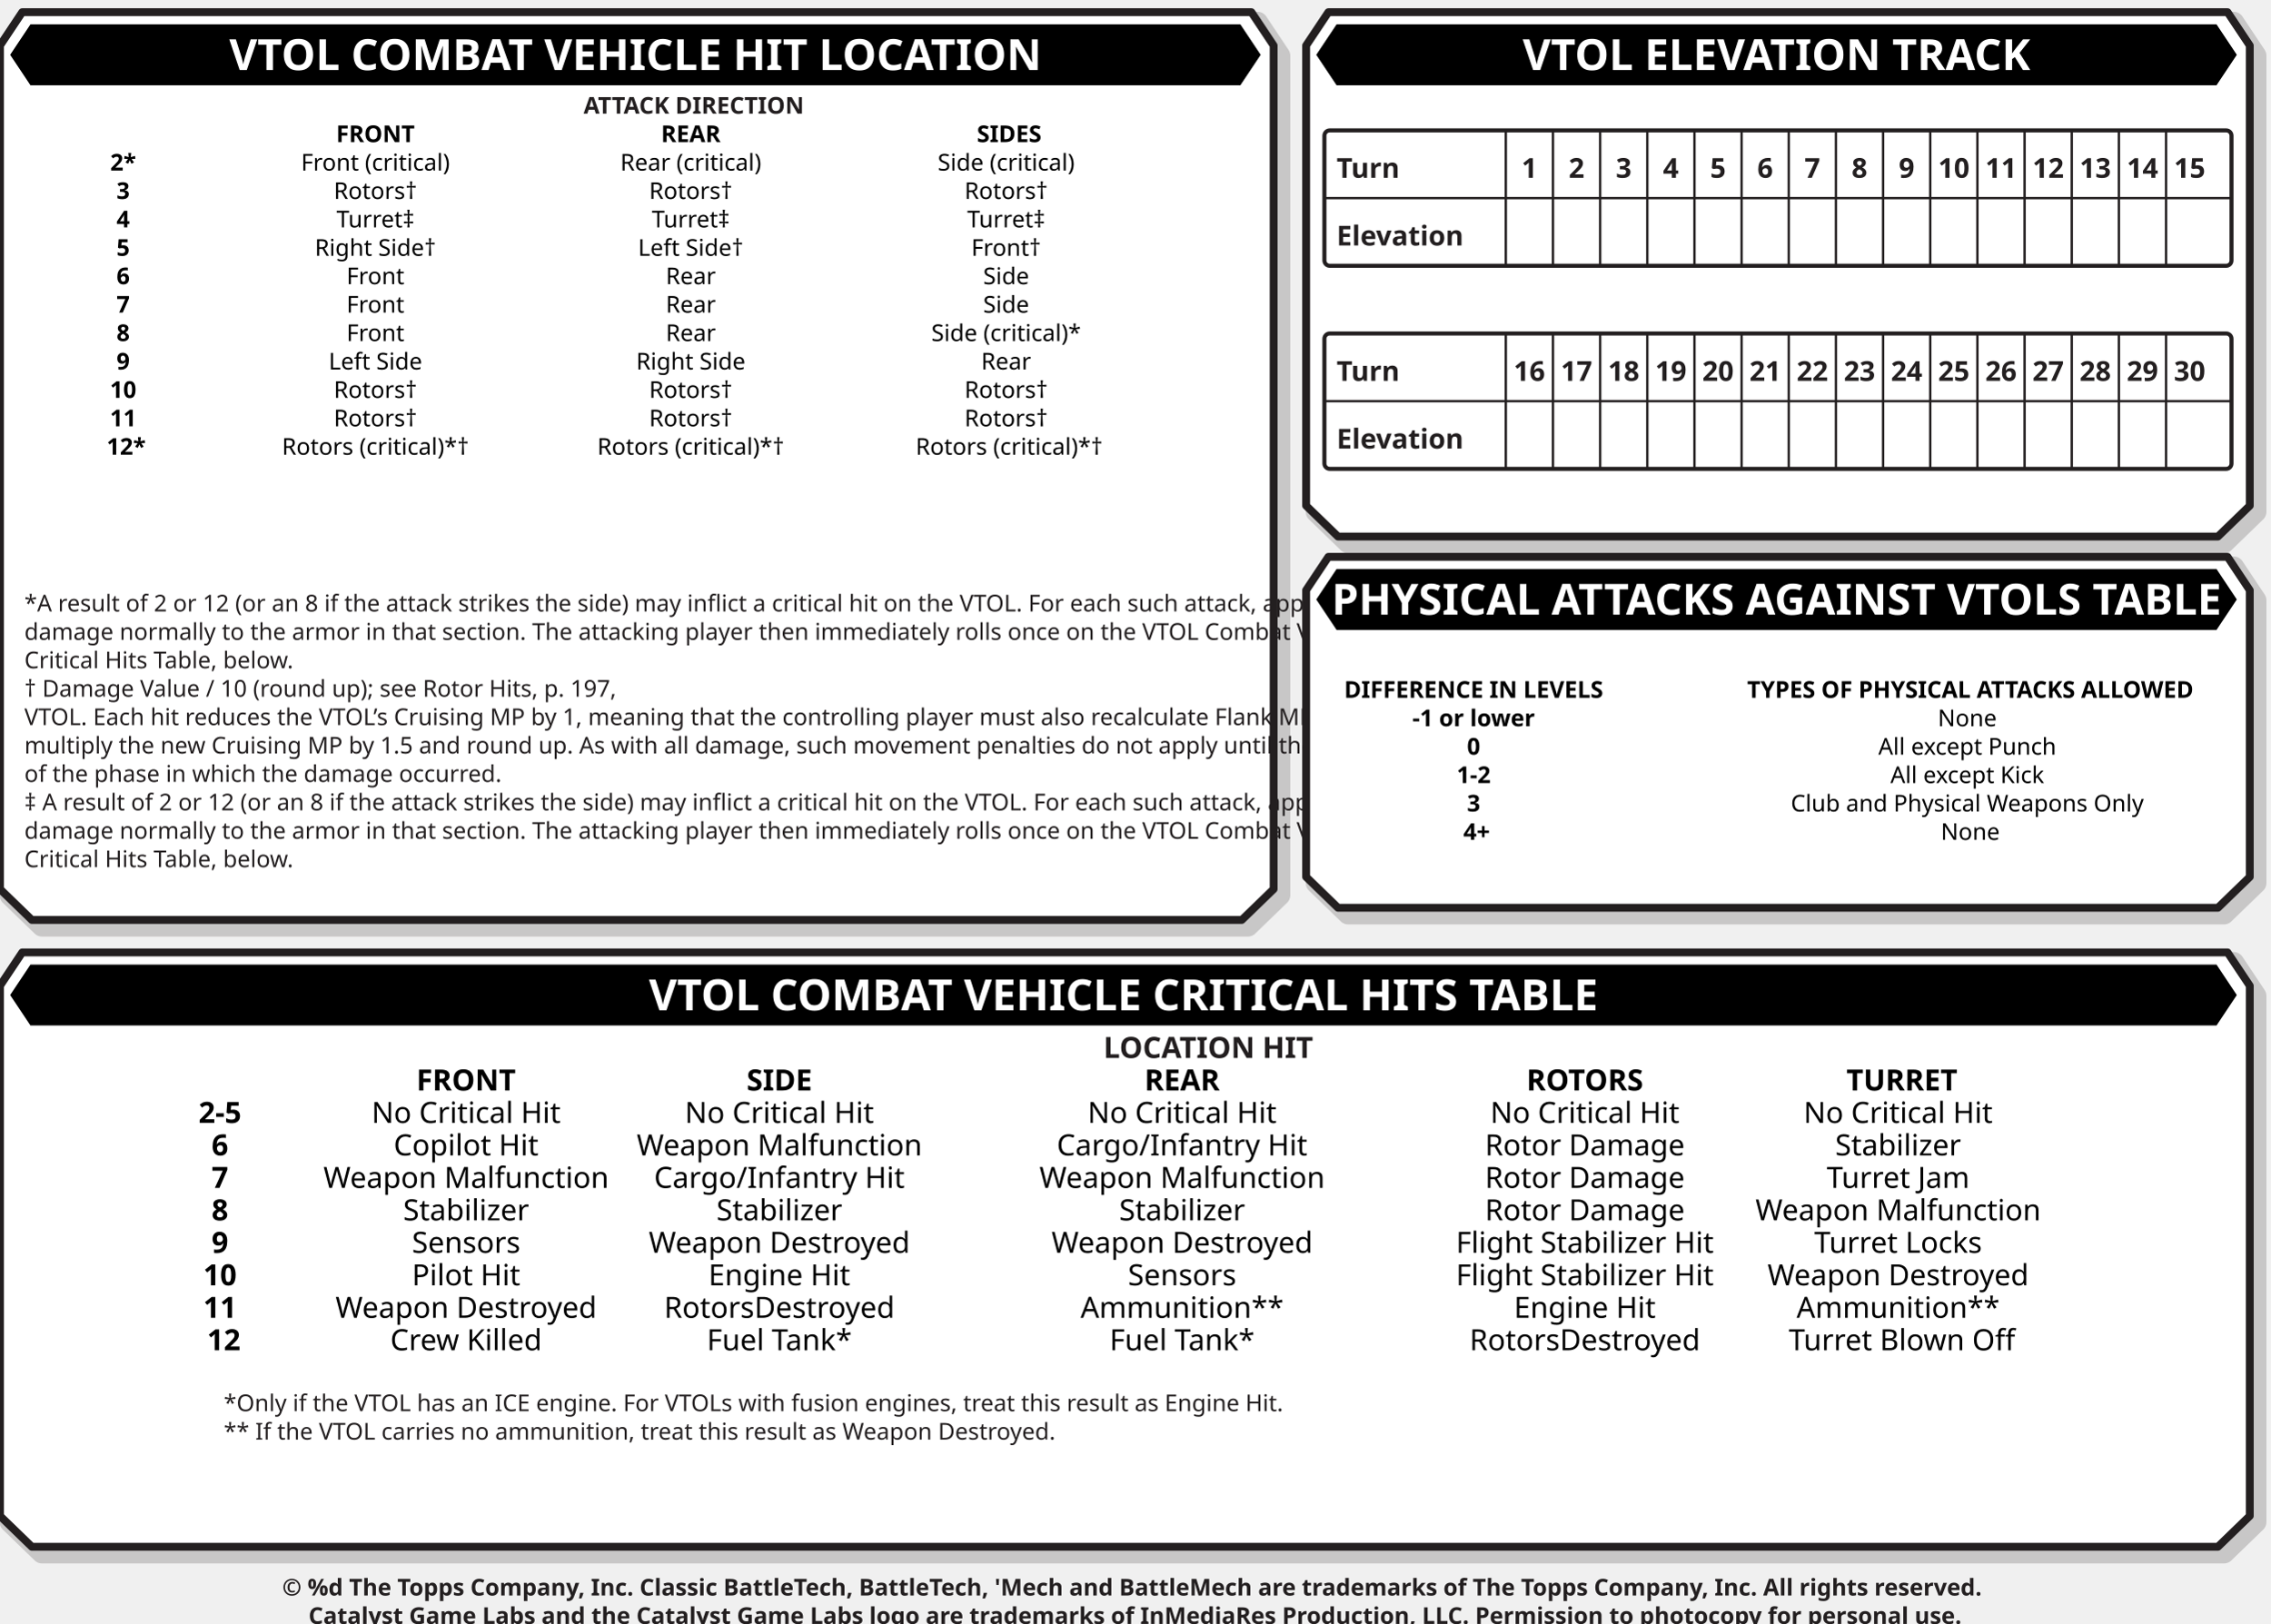
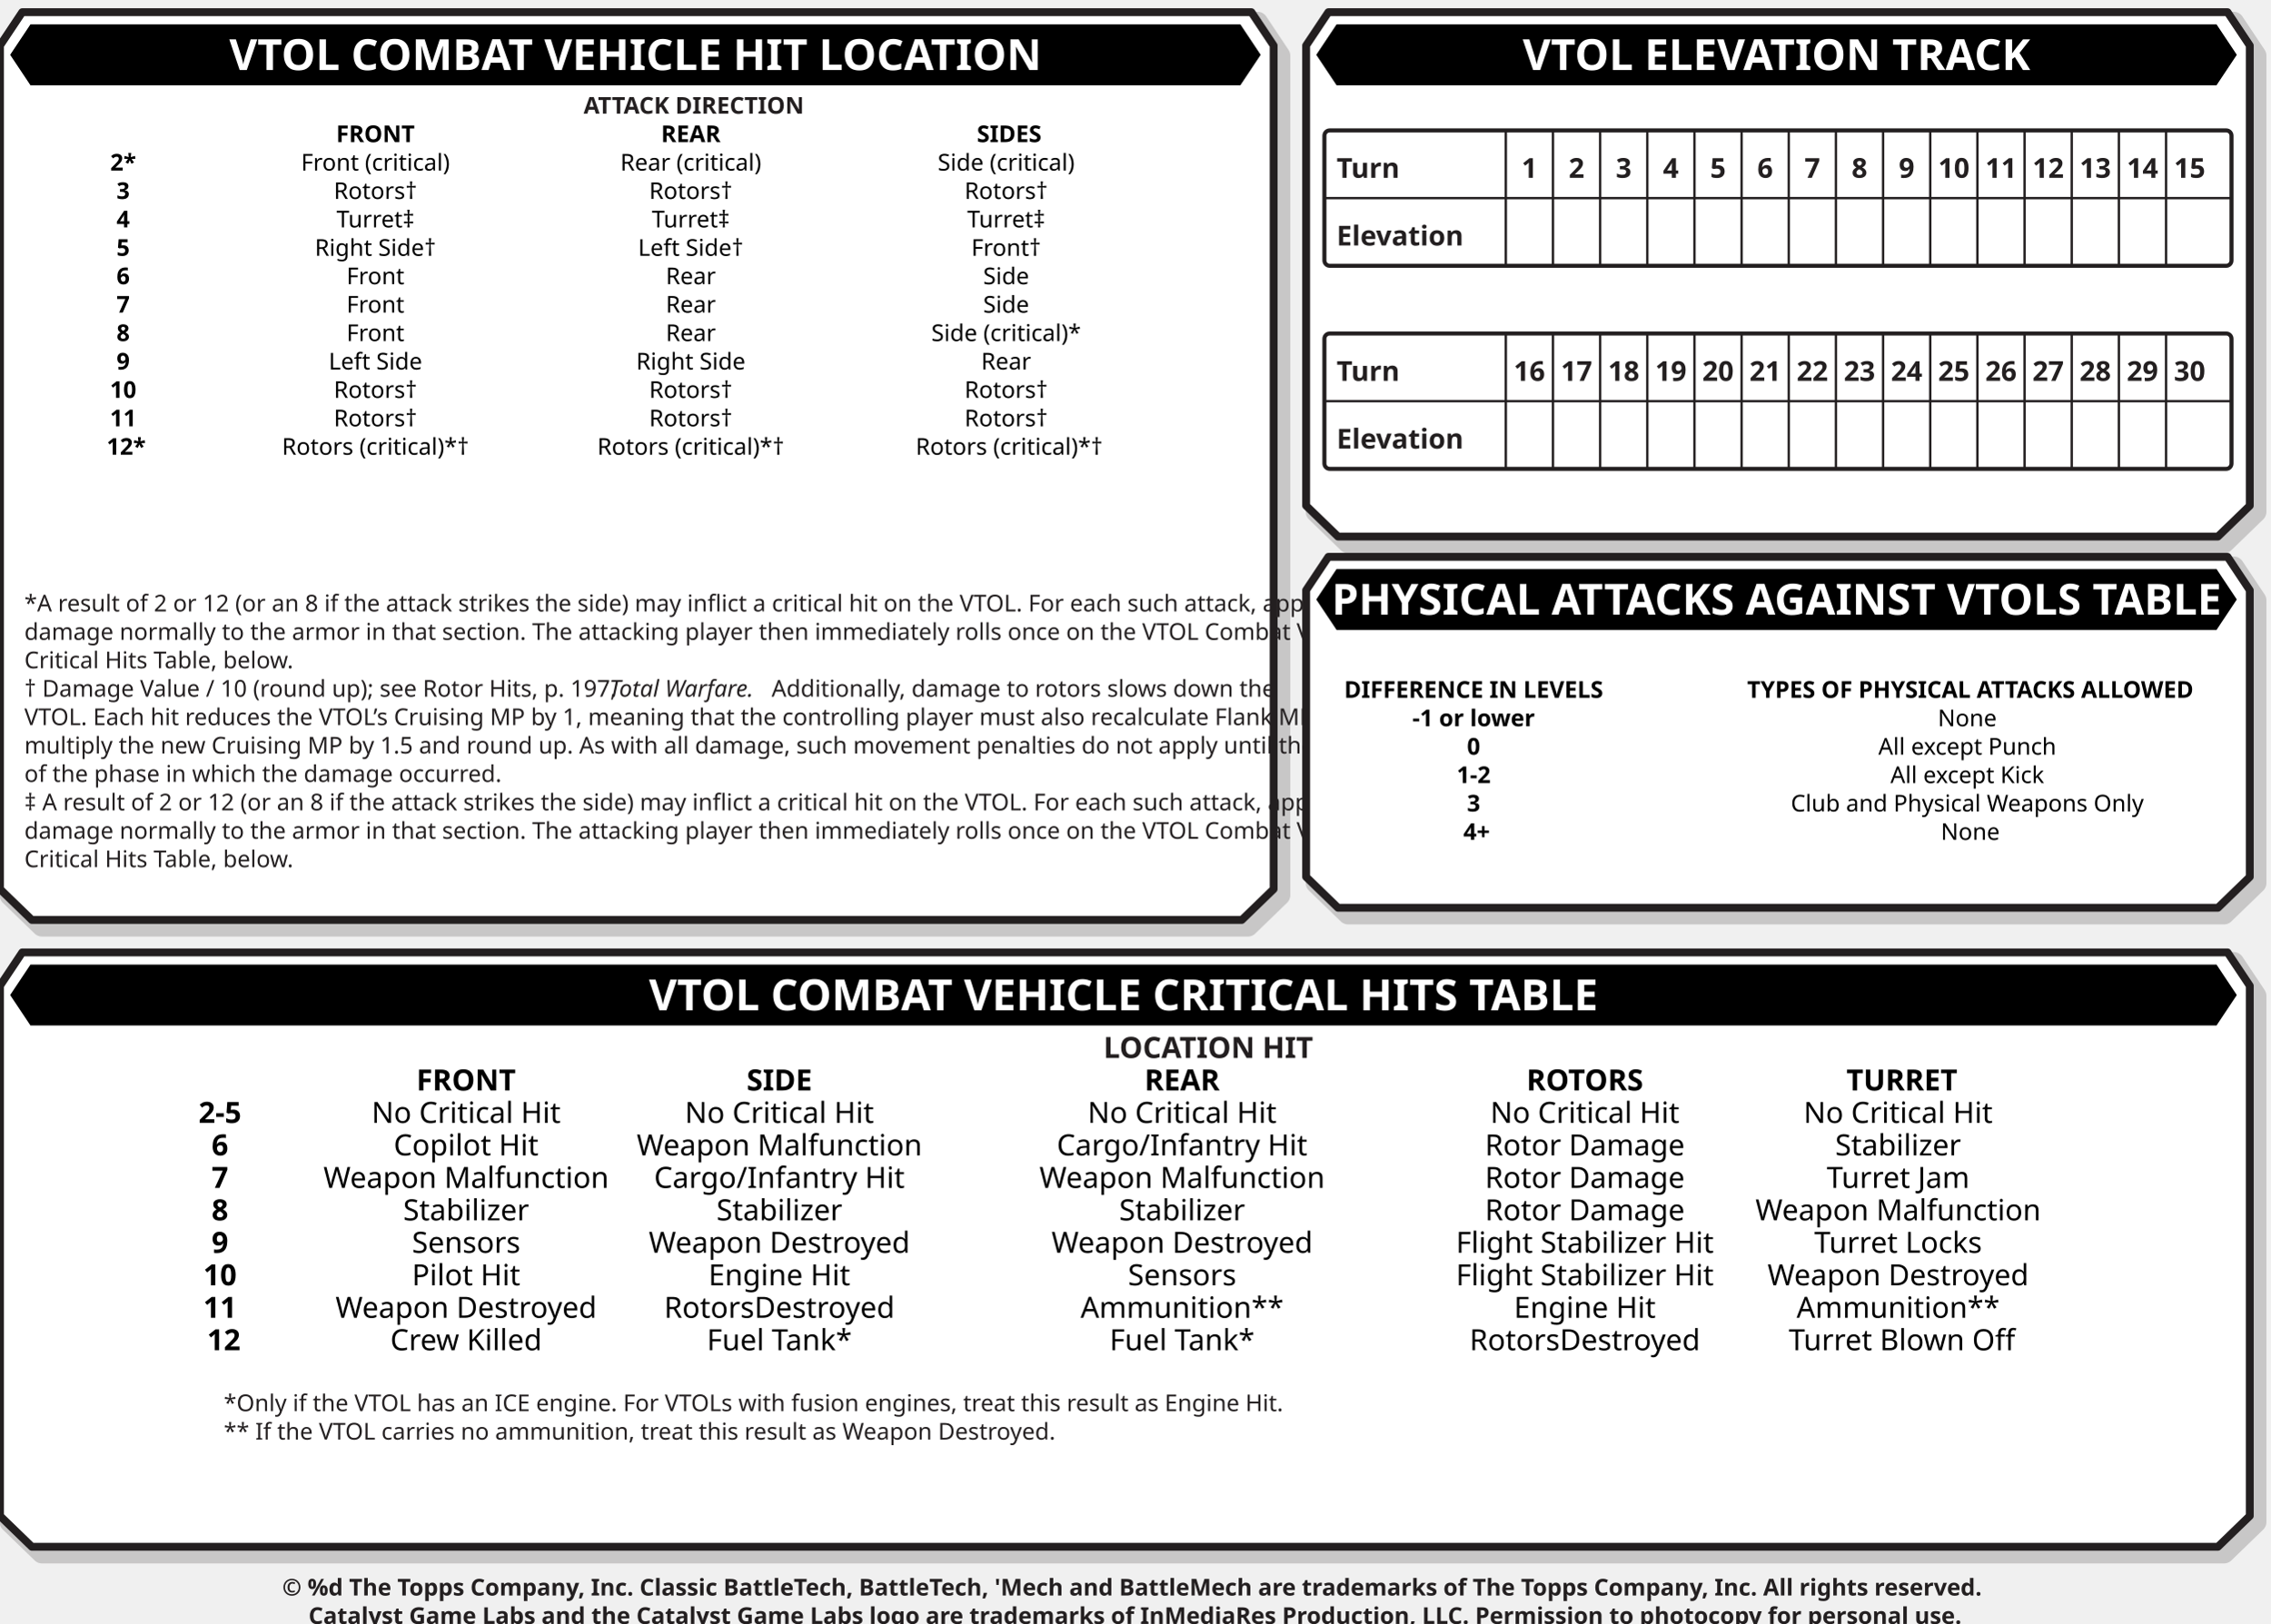
<svg xmlns="http://www.w3.org/2000/svg" contentScriptType="text/ecmascript" width="559.0" zoomAndPan="magnify" contentStyleType="text/css" height="400.0" preserveAspectRatio="xMidYMid meet" version="1.0">
  <g style="mml-color-elements:" id="rs_template">
    <text font-size="5.7px" transform="translate (279.5 400.0)" fill="#231f20" text-anchor="middle" font-family="Eurostile" id="footer" font-weight="bold">
      <tspan lengthAdjust="spacingAndGlyphs" x="0.0" id="tspanCopyright" y="-7.000" textLength="531.050">© %d The Topps Company, Inc. Classic BattleTech, BattleTech, 'Mech and BattleMech are trademarks of The Topps Company, Inc. All rights reserved.</tspan>
      <tspan lengthAdjust="spacingAndGlyphs" x="0.0" y="0" textLength="503.100">Catalyst Game Labs and the Catalyst Game Labs logo are trademarks of InMediaRes Production, LLC. Permission to photocopy for personal use.</tspan>
    </text>
    <g transform="translate (0.000 3.000)">
      <g>
        <path fill="#ffffff" d="M 2.5,10.714 L 7.975,2.500 L 309.655,2.500 l 5.475,8.214 L 315.130,217.500 l -7.845,7.600 L 10.345,225.100 l -7.845,-7.600 Z" stroke-width="5.2" stroke-linejoin="round" stroke="#c8c7c7" />
        <path fill="#ffffff" d="M 0.0,8.214 L 5.475,0.000 L 308.155,0.000 l 5.475,8.214 L 313.630,216.000 l -7.845,7.600 L 7.845,223.600 l -7.845,-7.600 Z" stroke-width="1.932" stroke-linejoin="round" stroke="#231f20" />
        <g transform="translate (2.5,3.0)">
          <path fill="#000000" d="M 0,7.500 l 4.999,-7.500 h 297.940 l 4.999,7.500 l -4.999,7.500 h -297.940 Z" />
          <text x="153.969" y="11.250" fill="#ffffff" text-anchor="middle" style="font-family:Eurostile;font-size:10.600px;font-weight:bold;font-style:normal" textLength="180.295" lengthAdjust="spacingAndGlyphs">VTOL COMBAT VEHICLE HIT LOCATION</text>
        </g>
      </g>
      <text fill="#231f20" x="170.847" y="25.000" style="font-family:Eurostile;font-size:5.700px;font-weight:bold;font-style:normal" text-anchor="middle">ATTACK DIRECTION</text>
      <g transform="translate (0.000 32.000)">
        <text text-anchor="middle" style="font-family:Eurostile;font-size:5.700px;font-weight:bold;font-style:normal">
          <tspan x="93.189" y="0.000">FRONT</tspan>
          <tspan x="170.847" y="0.000">REAR</tspan>
          <tspan x="248.504" y="0.000">SIDES</tspan>
        </text>
        <text text-anchor="middle" style="font-family:Eurostile;font-size:5.700px;font-weight:bold;font-style:normal">
          <tspan x="31.063" y="7.000">2*</tspan>
          <tspan x="31.063" y="14.000">3</tspan>
          <tspan x="31.063" y="21.000">4</tspan>
          <tspan x="31.063" y="28.000">5</tspan>
          <tspan x="31.063" y="35.000">6</tspan>
          <tspan x="31.063" y="42.000">7</tspan>
          <tspan x="31.063" y="49.000">8</tspan>
          <tspan x="31.063" y="56.000">9</tspan>
          <tspan x="31.063" y="63.000">10</tspan>
          <tspan x="31.063" y="70.000">11</tspan>
          <tspan x="31.063" y="77.000">12*</tspan>
        </text>
        <text text-anchor="middle" style="font-family:Eurostile;font-size:5.700px;font-weight:normal;font-style:normal">
          <tspan x="93.189" y="7.000">Front (critical)</tspan>
          <tspan x="170.847" y="7.000">Rear (critical)</tspan>
          <tspan x="248.504" y="7.000">Side (critical)</tspan>
          <tspan x="93.189" y="14.000">Rotors†</tspan>
          <tspan x="170.847" y="14.000">Rotors†</tspan>
          <tspan x="248.504" y="14.000">Rotors†</tspan>
          <tspan x="93.189" y="21.000">Turret‡</tspan>
          <tspan x="170.847" y="21.000">Turret‡</tspan>
          <tspan x="248.504" y="21.000">Turret‡</tspan>
          <tspan x="93.189" y="28.000">Right Side†</tspan>
          <tspan x="170.847" y="28.000">Left Side†</tspan>
          <tspan x="248.504" y="28.000">Front†</tspan>
          <tspan x="93.189" y="35.000">Front</tspan>
          <tspan x="170.847" y="35.000">Rear</tspan>
          <tspan x="248.504" y="35.000">Side</tspan>
          <tspan x="93.189" y="42.000">Front</tspan>
          <tspan x="170.847" y="42.000">Rear</tspan>
          <tspan x="248.504" y="42.000">Side</tspan>
          <tspan x="93.189" y="49.000">Front</tspan>
          <tspan x="170.847" y="49.000">Rear</tspan>
          <tspan x="248.504" y="49.000">Side (critical)*</tspan>
          <tspan x="93.189" y="56.000">Left Side</tspan>
          <tspan x="170.847" y="56.000">Right Side</tspan>
          <tspan x="248.504" y="56.000">Rear</tspan>
          <tspan x="93.189" y="63.000">Rotors†</tspan>
          <tspan x="170.847" y="63.000">Rotors†</tspan>
          <tspan x="248.504" y="63.000">Rotors†</tspan>
          <tspan x="93.189" y="70.000">Rotors†</tspan>
          <tspan x="170.847" y="70.000">Rotors†</tspan>
          <tspan x="248.504" y="70.000">Rotors†</tspan>
          <tspan x="93.189" y="77.000">Rotors (critical)*†</tspan>
          <tspan x="170.847" y="77.000">Rotors (critical)*†</tspan>
          <tspan x="248.504" y="77.000">Rotors (critical)*†</tspan>
        </text>
      </g>
      <g transform="translate(0,140.600)">
        <text x="6.000" y="7.000" fill="#231f20" text-anchor="start" style="font-family:Eurostile;font-size:5.700px;font-weight:normal;font-style:normal" textLength="301.630" lengthAdjust="spacingAndGlyphs">*A result of 2 or 12 (or an 8 if the attack strikes the side) may inflict a critical hit on the VTOL. For each such attack, apply</text>
        <text x="6.000" y="14.000" fill="#231f20" text-anchor="start" style="font-family:Eurostile;font-size:5.700px;font-weight:normal;font-style:normal" textLength="301.630" lengthAdjust="spacingAndGlyphs">damage normally to the armor in that section. The attacking player then immediately rolls once on the VTOL Combat Vehicle</text>
        <text fill="#231f20" x="6.000" y="21.000" style="font-family:Eurostile;font-size:5.700px;font-weight:normal;font-style:normal;mml-field-width:16892.987" text-anchor="start">Critical Hits Table, below.</text>
-         <text x="6.000" y="28.000" fill="#231f20" text-anchor="start" style="font-family:Eurostile;font-size:5.700px;font-weight:normal;font-style:normal" textLength="40999.938" lengthAdjust="spacingAndGlyphs">† Damage Value / 10 (round up); see Rotor Hits, p. 197, </text>
-         <text x="41005.938" y="28.000" fill="#231f20" text-anchor="start" style="font-family:Eurostile;font-size:5.700px;font-weight:normal;font-style:italic" textLength="11274.857" lengthAdjust="spacingAndGlyphs">Total Warfare.</text>
-         <text x="52280.795" y="28.000" fill="#231f20" text-anchor="start" style="font-family:Eurostile;font-size:5.700px;font-weight:normal;font-style:normal" textLength="33006.181" lengthAdjust="spacingAndGlyphs"> Additionally, damage to rotors slows down the</text>
+         <text x="6.000" y="28.000" fill="#231f20" text-anchor="start" style="font-family:Eurostile;font-size:5.700px;font-weight:normal;font-style:normal" textLength="143" lengthAdjust="spacingAndGlyphs">† Damage Value / 10 (round up); see Rotor Hits, p. 197, </text>
+         <text x="150" y="28.000" fill="#231f20" text-anchor="start" style="font-family:Eurostile;font-size:5.700px;font-weight:normal;font-style:italic" textLength="37.320" lengthAdjust="spacingAndGlyphs">Total Warfare.</text>
+         <text x="190" y="28.000" fill="#231f20" text-anchor="start" style="font-family:Eurostile;font-size:5.700px;font-weight:normal;font-style:normal" textLength="117.320" lengthAdjust="spacingAndGlyphs"> Additionally, damage to rotors slows down the</text>
        <text x="6.000" y="35.000" fill="#231f20" text-anchor="start" style="font-family:Eurostile;font-size:5.700px;font-weight:normal;font-style:normal" textLength="301.630" lengthAdjust="spacingAndGlyphs">VTOL. Each hit reduces the VTOL’s Cruising MP by 1, meaning that the controlling player must also recalculate Flank MP;</text>
        <text x="6.000" y="42.000" fill="#231f20" text-anchor="start" style="font-family:Eurostile;font-size:5.700px;font-weight:normal;font-style:normal" textLength="301.630" lengthAdjust="spacingAndGlyphs">multiply the new Cruising MP by 1.5 and round up. As with all damage, such movement penalties do not apply until the end</text>
        <text fill="#231f20" x="6.000" y="49.000" style="font-family:Eurostile;font-size:5.700px;font-weight:normal;font-style:normal;mml-field-width:2953591.811" text-anchor="start">of the phase in which the damage occurred.</text>
        <text x="6.000" y="56.000" fill="#231f20" text-anchor="start" style="font-family:Eurostile;font-size:5.700px;font-weight:normal;font-style:normal" textLength="301.630" lengthAdjust="spacingAndGlyphs">‡ A result of 2 or 12 (or an 8 if the attack strikes the side) may inflict a critical hit on the VTOL. For each such attack, apply</text>
        <text x="6.000" y="63.000" fill="#231f20" text-anchor="start" style="font-family:Eurostile;font-size:5.700px;font-weight:normal;font-style:normal" textLength="301.630" lengthAdjust="spacingAndGlyphs">damage normally to the armor in that section. The attacking player then immediately rolls once on the VTOL Combat Vehicle</text>
        <text fill="#231f20" x="6.000" y="70.000" style="font-family:Eurostile;font-size:5.700px;font-weight:normal;font-style:normal;mml-field-width:16934.482" text-anchor="start">Critical Hits Table, below.</text>
      </g>
    </g>
    <g transform="translate (321.630 3.000)">
      <g>
        <path fill="#ffffff" d="M 2.5,10.714 L 7.975,2.500 L 228.395,2.500 l 5.475,8.214 L 233.870,123.060 l -7.845,7.600 L 10.345,130.660 l -7.845,-7.600 Z" stroke-width="5.2" stroke-linejoin="round" stroke="#c8c7c7" />
        <path fill="#ffffff" d="M 0.0,8.214 L 5.475,0.000 L 226.895,0.000 l 5.475,8.214 L 232.370,121.560 l -7.845,7.600 L 7.845,129.160 l -7.845,-7.600 Z" stroke-width="1.932" stroke-linejoin="round" stroke="#231f20" />
        <g transform="translate (2.5,3.0)">
          <path fill="#000000" d="M 0,7.500 l 4.999,-7.500 h 216.680 l 4.999,7.500 l -4.999,7.500 h -216.680 Z" />
          <text x="113.339" y="11.250" fill="#ffffff" text-anchor="middle" style="font-family:Eurostile;font-size:10.600px;font-weight:bold;font-style:normal" textLength="115.026" lengthAdjust="spacingAndGlyphs">VTOL ELEVATION TRACK</text>
        </g>
      </g>
      <path fill="none" d="M 4.500,30.431 c 0,-0.726 0.589,-1.315 1.315,-1.315 l 220.740,0 c 0.726,0 1.315,0.589, 1.315,1.315 l 0,30.718 c 0,0.726 -0.589,1.315, -1.315,1.315 l -220.740,0 c -0.726,0 -1.315,-0.589, -1.315,-1.315Z" stroke-width="1.0" stroke-linejoin="round" stroke="#231f20" />
      <path fill="none" stroke-width="0.58" d="M 4.500,45.790 h223.370 M 49.174,29.116 v33.348  M 60.787,29.116 v33.348  M 72.400,29.116 v33.348  M 84.013,29.116 v33.348  M 95.626,29.116 v33.348  M 107.239,29.116 v33.348  M 118.852,29.116 v33.348  M 130.465,29.116 v33.348  M 142.079,29.116 v33.348  M 153.692,29.116 v33.348  M 165.305,29.116 v33.348  M 176.918,29.116 v33.348  M 188.531,29.116 v33.348  M 200.144,29.116 v33.348  M 211.757,29.116 v33.348" stroke-linecap="round" stroke-linejoin="miter" stroke="#231f20" />
      <text fill="#231f20" x="7.500" y="40.790" style="font-family:Eurostile;font-size:6.760px;font-weight:bold;font-style:normal" text-anchor="start">Turn</text>
      <text fill="#231f20" x="7.500" y="57.464" style="font-family:Eurostile;font-size:6.760px;font-weight:bold;font-style:normal" text-anchor="start">Elevation</text>
      <text fill="#231f20" x="54.981" y="40.790" style="font-family:Eurostile;font-size:6.760px;font-weight:bold;font-style:normal" text-anchor="middle">1</text>
      <text fill="#231f20" x="66.594" y="40.790" style="font-family:Eurostile;font-size:6.760px;font-weight:bold;font-style:normal" text-anchor="middle">2</text>
      <text fill="#231f20" x="78.207" y="40.790" style="font-family:Eurostile;font-size:6.760px;font-weight:bold;font-style:normal" text-anchor="middle">3</text>
      <text fill="#231f20" x="89.820" y="40.790" style="font-family:Eurostile;font-size:6.760px;font-weight:bold;font-style:normal" text-anchor="middle">4</text>
      <text fill="#231f20" x="101.433" y="40.790" style="font-family:Eurostile;font-size:6.760px;font-weight:bold;font-style:normal" text-anchor="middle">5</text>
      <text fill="#231f20" x="113.046" y="40.790" style="font-family:Eurostile;font-size:6.760px;font-weight:bold;font-style:normal" text-anchor="middle">6</text>
      <text fill="#231f20" x="124.659" y="40.790" style="font-family:Eurostile;font-size:6.760px;font-weight:bold;font-style:normal" text-anchor="middle">7</text>
      <text fill="#231f20" x="136.272" y="40.790" style="font-family:Eurostile;font-size:6.760px;font-weight:bold;font-style:normal" text-anchor="middle">8</text>
      <text fill="#231f20" x="147.885" y="40.790" style="font-family:Eurostile;font-size:6.760px;font-weight:bold;font-style:normal" text-anchor="middle">9</text>
      <text fill="#231f20" x="159.498" y="40.790" style="font-family:Eurostile;font-size:6.760px;font-weight:bold;font-style:normal" text-anchor="middle">10</text>
      <text fill="#231f20" x="171.111" y="40.790" style="font-family:Eurostile;font-size:6.760px;font-weight:bold;font-style:normal" text-anchor="middle">11</text>
      <text fill="#231f20" x="182.724" y="40.790" style="font-family:Eurostile;font-size:6.760px;font-weight:bold;font-style:normal" text-anchor="middle">12</text>
      <text fill="#231f20" x="194.337" y="40.790" style="font-family:Eurostile;font-size:6.760px;font-weight:bold;font-style:normal" text-anchor="middle">13</text>
      <text fill="#231f20" x="205.950" y="40.790" style="font-family:Eurostile;font-size:6.760px;font-weight:bold;font-style:normal" text-anchor="middle">14</text>
      <text fill="#231f20" x="217.563" y="40.790" style="font-family:Eurostile;font-size:6.760px;font-weight:bold;font-style:normal" text-anchor="middle">15</text>
      <path fill="none" d="M 4.500,80.453 c 0,-0.726 0.589,-1.315 1.315,-1.315 l 220.740,0 c 0.726,0 1.315,0.589, 1.315,1.315 l 0,30.718 c 0,0.726 -0.589,1.315, -1.315,1.315 l -220.740,0 c -0.726,0 -1.315,-0.589, -1.315,-1.315Z" stroke-width="1.0" stroke-linejoin="round" stroke="#231f20" />
      <path fill="none" stroke-width="0.58" d="M 4.500,95.812 h223.370 M 49.174,79.138 v33.348  M 60.787,79.138 v33.348  M 72.400,79.138 v33.348  M 84.013,79.138 v33.348  M 95.626,79.138 v33.348  M 107.239,79.138 v33.348  M 118.852,79.138 v33.348  M 130.465,79.138 v33.348  M 142.079,79.138 v33.348  M 153.692,79.138 v33.348  M 165.305,79.138 v33.348  M 176.918,79.138 v33.348  M 188.531,79.138 v33.348  M 200.144,79.138 v33.348  M 211.757,79.138 v33.348" stroke-linecap="round" stroke-linejoin="miter" stroke="#231f20" />
      <text fill="#231f20" x="7.500" y="90.812" style="font-family:Eurostile;font-size:6.760px;font-weight:bold;font-style:normal" text-anchor="start">Turn</text>
      <text fill="#231f20" x="7.500" y="107.486" style="font-family:Eurostile;font-size:6.760px;font-weight:bold;font-style:normal" text-anchor="start">Elevation</text>
      <text fill="#231f20" x="54.981" y="90.812" style="font-family:Eurostile;font-size:6.760px;font-weight:bold;font-style:normal" text-anchor="middle">16</text>
      <text fill="#231f20" x="66.594" y="90.812" style="font-family:Eurostile;font-size:6.760px;font-weight:bold;font-style:normal" text-anchor="middle">17</text>
      <text fill="#231f20" x="78.207" y="90.812" style="font-family:Eurostile;font-size:6.760px;font-weight:bold;font-style:normal" text-anchor="middle">18</text>
      <text fill="#231f20" x="89.820" y="90.812" style="font-family:Eurostile;font-size:6.760px;font-weight:bold;font-style:normal" text-anchor="middle">19</text>
      <text fill="#231f20" x="101.433" y="90.812" style="font-family:Eurostile;font-size:6.760px;font-weight:bold;font-style:normal" text-anchor="middle">20</text>
      <text fill="#231f20" x="113.046" y="90.812" style="font-family:Eurostile;font-size:6.760px;font-weight:bold;font-style:normal" text-anchor="middle">21</text>
      <text fill="#231f20" x="124.659" y="90.812" style="font-family:Eurostile;font-size:6.760px;font-weight:bold;font-style:normal" text-anchor="middle">22</text>
      <text fill="#231f20" x="136.272" y="90.812" style="font-family:Eurostile;font-size:6.760px;font-weight:bold;font-style:normal" text-anchor="middle">23</text>
      <text fill="#231f20" x="147.885" y="90.812" style="font-family:Eurostile;font-size:6.760px;font-weight:bold;font-style:normal" text-anchor="middle">24</text>
      <text fill="#231f20" x="159.498" y="90.812" style="font-family:Eurostile;font-size:6.760px;font-weight:bold;font-style:normal" text-anchor="middle">25</text>
      <text fill="#231f20" x="171.111" y="90.812" style="font-family:Eurostile;font-size:6.760px;font-weight:bold;font-style:normal" text-anchor="middle">26</text>
      <text fill="#231f20" x="182.724" y="90.812" style="font-family:Eurostile;font-size:6.760px;font-weight:bold;font-style:normal" text-anchor="middle">27</text>
      <text fill="#231f20" x="194.337" y="90.812" style="font-family:Eurostile;font-size:6.760px;font-weight:bold;font-style:normal" text-anchor="middle">28</text>
      <text fill="#231f20" x="205.950" y="90.812" style="font-family:Eurostile;font-size:6.760px;font-weight:bold;font-style:normal" text-anchor="middle">29</text>
      <text fill="#231f20" x="217.563" y="90.812" style="font-family:Eurostile;font-size:6.760px;font-weight:bold;font-style:normal" text-anchor="middle">30</text>
    </g>
    <g transform="translate (321.630 137.160)">
      <g>
        <path fill="#ffffff" d="M 2.5,10.714 L 7.975,2.500 L 228.395,2.500 l 5.475,8.214 L 233.870,80.340 l -7.845,7.600 L 10.345,87.940 l -7.845,-7.600 Z" stroke-width="5.2" stroke-linejoin="round" stroke="#c8c7c7" />
        <path fill="#ffffff" d="M 0.0,8.214 L 5.475,0.000 L 226.895,0.000 l 5.475,8.214 L 232.370,78.840 l -7.845,7.600 L 7.845,86.440 l -7.845,-7.600 Z" stroke-width="1.932" stroke-linejoin="round" stroke="#231f20" />
        <g transform="translate (2.5,3.0)">
          <path fill="#000000" d="M 0,7.500 l 4.999,-7.500 h 216.680 l 4.999,7.500 l -4.999,7.500 h -216.680 Z" />
          <text x="113.339" y="11.250" fill="#ffffff" text-anchor="middle" style="font-family:Eurostile;font-size:10.600px;font-weight:bold;font-style:normal" textLength="196.076" lengthAdjust="spacingAndGlyphs">PHYSICAL ATTACKS AGAINST VTOLS TABLE</text>
        </g>
      </g>
      <g transform="translate (3.000 34.720)">
        <text text-anchor="middle" style="font-family:Eurostile;font-size:5.700px;font-weight:bold;font-style:normal">
          <tspan x="160.559" y="0.000">TYPES OF PHYSICAL ATTACKS ALLOWED</tspan>
        </text>
        <text text-anchor="middle" style="font-family:Eurostile;font-size:5.700px;font-weight:bold;font-style:normal">
          <tspan x="38.993" y="0.000">DIFFERENCE IN LEVELS</tspan>
          <tspan x="38.993" y="7.000">-1 or lower</tspan>
          <tspan x="38.993" y="14.000">0</tspan>
          <tspan x="38.993" y="21.000">1-2</tspan>
          <tspan x="38.993" y="28.000">3</tspan>
          <tspan x="38.993" y="35.000">4+</tspan>
        </text>
        <text text-anchor="middle" style="font-family:Eurostile;font-size:5.700px;font-weight:normal;font-style:normal">
          <tspan x="160.559" y="7.000">None</tspan>
          <tspan x="160.559" y="14.000">All except Punch</tspan>
          <tspan x="160.559" y="21.000">All except Kick</tspan>
          <tspan x="160.559" y="28.000">Club and Physical Weapons Only</tspan>
          <tspan x="160.559" y="35.000">None</tspan>
        </text>
      </g>
    </g>
    <g transform="translate (0.000 234.600)">
      <g>
        <path fill="#ffffff" d="M 2.5,10.714 L 7.975,2.500 L 550.025,2.500 l 5.475,8.214 L 555.500,140.300 l -7.845,7.600 L 10.345,147.900 l -7.845,-7.600 Z" stroke-width="5.2" stroke-linejoin="round" stroke="#c8c7c7" />
        <path fill="#ffffff" d="M 0.0,8.214 L 5.475,0.000 L 548.525,0.000 l 5.475,8.214 L 554.000,138.800 l -7.845,7.600 L 7.845,146.400 l -7.845,-7.600 Z" stroke-width="1.932" stroke-linejoin="round" stroke="#231f20" />
        <g transform="translate (2.5,3.0)">
          <path fill="#000000" d="M 0,7.500 l 4.999,-7.500 h 538.310 l 4.999,7.500 l -4.999,7.500 h -538.310 Z" />
          <text x="274.154" y="11.250" fill="#ffffff" text-anchor="middle" style="font-family:Eurostile;font-size:10.600px;font-weight:bold;font-style:normal" textLength="213.815" lengthAdjust="spacingAndGlyphs">VTOL COMBAT VEHICLE CRITICAL HITS TABLE</text>
        </g>
      </g>
      <text fill="#231f20" x="297.540" y="26.000" style="font-family:Eurostile;font-size:7.200px;font-weight:bold;font-style:normal" text-anchor="middle">LOCATION HIT</text>
      <g transform="translate (0.000 34.000)">
        <text text-anchor="middle" style="font-family:Eurostile;font-size:7.200px;font-weight:bold;font-style:normal">
          <tspan x="115.710" y="0.000">FRONT</tspan>
          <tspan x="192.850" y="0.000">SIDE</tspan>
          <tspan x="292.030" y="0.000">REAR</tspan>
          <tspan x="391.210" y="0.000">ROTORS</tspan>
          <tspan x="468.350" y="0.000">TURRET</tspan>
        </text>
        <text text-anchor="middle" style="font-family:Eurostile;font-size:7.200px;font-weight:bold;font-style:normal">
          <tspan x="55.100" y="8.000">2-5</tspan>
          <tspan x="55.100" y="16.000">6</tspan>
          <tspan x="55.100" y="24.000">7</tspan>
          <tspan x="55.100" y="32.000">8</tspan>
          <tspan x="55.100" y="40.000">9</tspan>
          <tspan x="55.100" y="48.000">10</tspan>
          <tspan x="55.100" y="56.000">11</tspan>
          <tspan x="55.100" y="64.000">12</tspan>
        </text>
        <text text-anchor="middle" style="font-family:Eurostile;font-size:7.200px;font-weight:normal;font-style:normal">
          <tspan x="115.710" y="8.000">No Critical Hit</tspan>
          <tspan x="192.850" y="8.000">No Critical Hit</tspan>
          <tspan x="292.030" y="8.000">No Critical Hit</tspan>
          <tspan x="391.210" y="8.000">No Critical Hit</tspan>
          <tspan x="468.350" y="8.000">No Critical Hit</tspan>
          <tspan x="115.710" y="16.000">Copilot Hit</tspan>
          <tspan x="192.850" y="16.000">Weapon Malfunction</tspan>
          <tspan x="292.030" y="16.000">Cargo/Infantry Hit</tspan>
          <tspan x="391.210" y="16.000">Rotor Damage</tspan>
          <tspan x="468.350" y="16.000">Stabilizer</tspan>
          <tspan x="115.710" y="24.000">Weapon Malfunction</tspan>
          <tspan x="192.850" y="24.000">Cargo/Infantry Hit</tspan>
          <tspan x="292.030" y="24.000">Weapon Malfunction</tspan>
          <tspan x="391.210" y="24.000">Rotor Damage</tspan>
          <tspan x="468.350" y="24.000">Turret Jam</tspan>
          <tspan x="115.710" y="32.000">Stabilizer</tspan>
          <tspan x="192.850" y="32.000">Stabilizer</tspan>
          <tspan x="292.030" y="32.000">Stabilizer</tspan>
          <tspan x="391.210" y="32.000">Rotor Damage</tspan>
          <tspan x="468.350" y="32.000">Weapon Malfunction</tspan>
          <tspan x="115.710" y="40.000">Sensors</tspan>
          <tspan x="192.850" y="40.000">Weapon Destroyed</tspan>
          <tspan x="292.030" y="40.000">Weapon Destroyed</tspan>
          <tspan x="391.210" y="40.000">Flight Stabilizer Hit</tspan>
          <tspan x="468.350" y="40.000">Turret Locks</tspan>
          <tspan x="115.710" y="48.000">Pilot Hit</tspan>
          <tspan x="192.850" y="48.000">Engine Hit</tspan>
          <tspan x="292.030" y="48.000">Sensors</tspan>
          <tspan x="391.210" y="48.000">Flight Stabilizer Hit</tspan>
          <tspan x="468.350" y="48.000">Weapon Destroyed</tspan>
          <tspan x="115.710" y="56.000">Weapon Destroyed</tspan>
          <tspan x="192.850" y="56.000">RotorsDestroyed</tspan>
          <tspan x="292.030" y="56.000">Ammunition**</tspan>
          <tspan x="391.210" y="56.000">Engine Hit</tspan>
          <tspan x="468.350" y="56.000">Ammunition**</tspan>
          <tspan x="115.710" y="64.000">Crew Killed</tspan>
          <tspan x="192.850" y="64.000">Fuel Tank*</tspan>
          <tspan x="292.030" y="64.000">Fuel Tank*</tspan>
          <tspan x="391.210" y="64.000">RotorsDestroyed</tspan>
          <tspan x="468.350" y="64.000">Turret Blown Off</tspan>
        </text>
      </g>
      <text fill="#231f20" x="55.100" y="113.000" style="font-family:Eurostile;font-size:5.700px;font-weight:normal;font-style:normal" text-anchor="start">*Only if the VTOL has an ICE engine. For VTOLs with fusion engines, treat this result as Engine Hit.</text>
      <text fill="#231f20" x="55.100" y="120.000" style="font-family:Eurostile;font-size:5.700px;font-weight:normal;font-style:normal" text-anchor="start">** If the VTOL carries no ammunition, treat this result as Weapon Destroyed.</text>
    </g>
  </g>
</svg>
